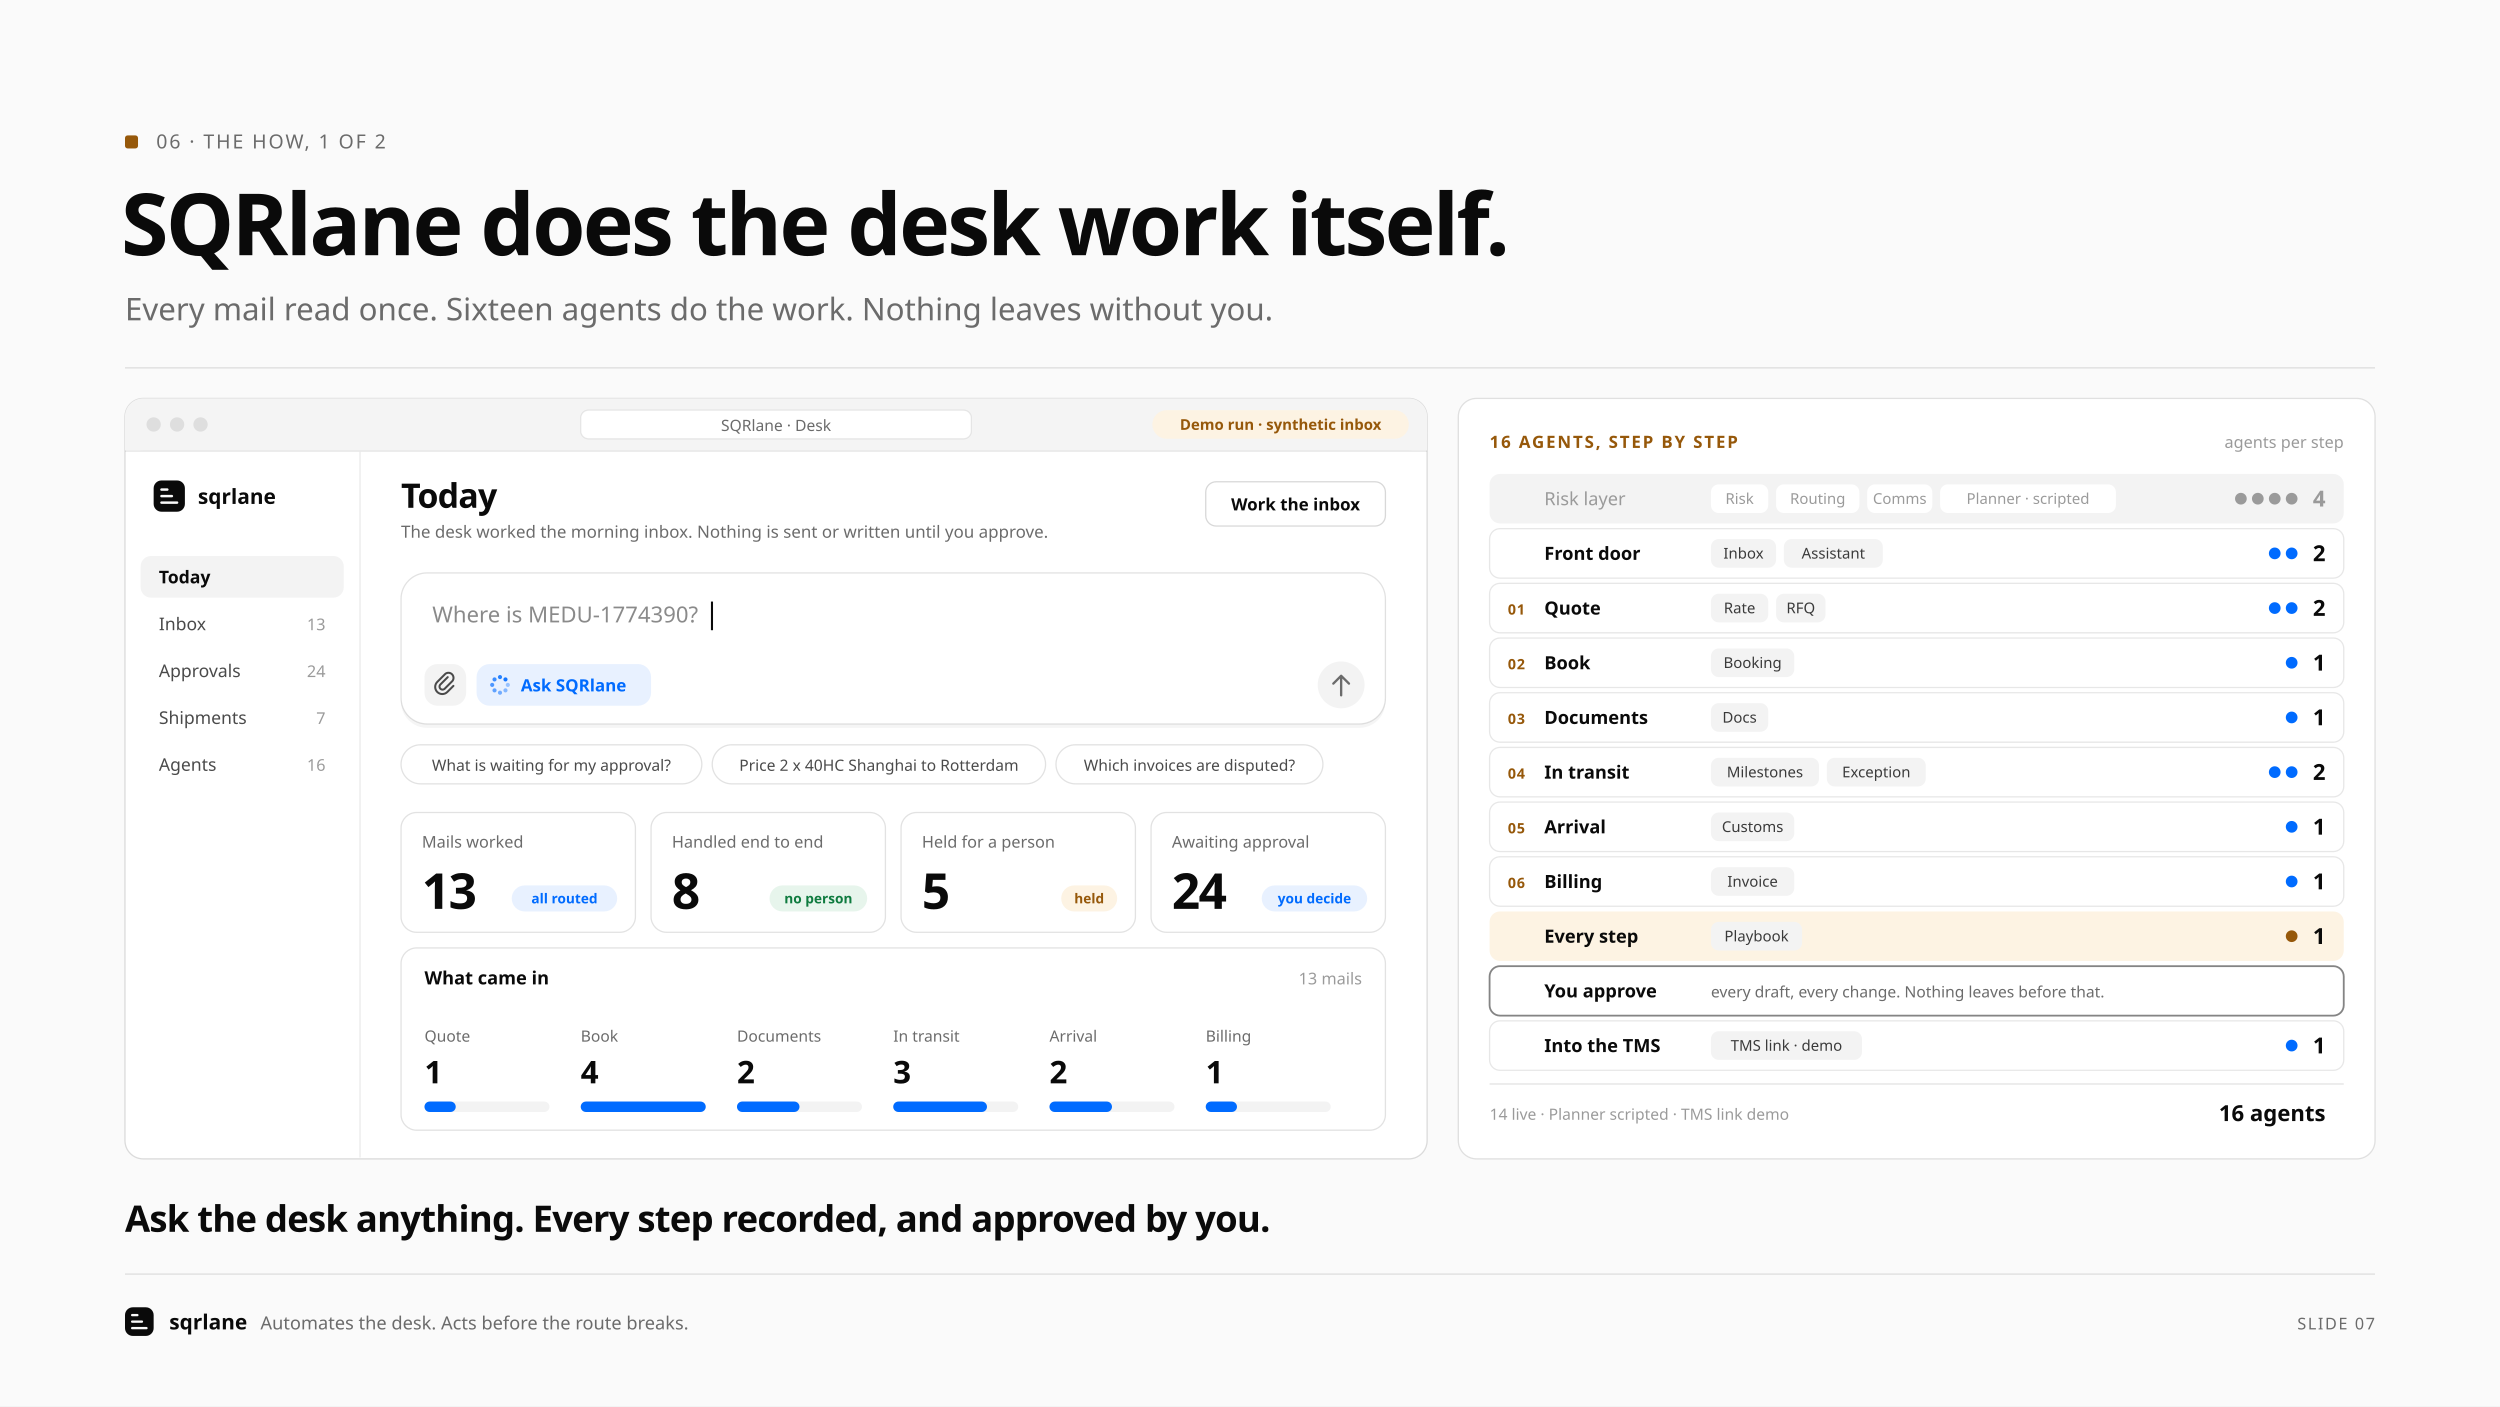
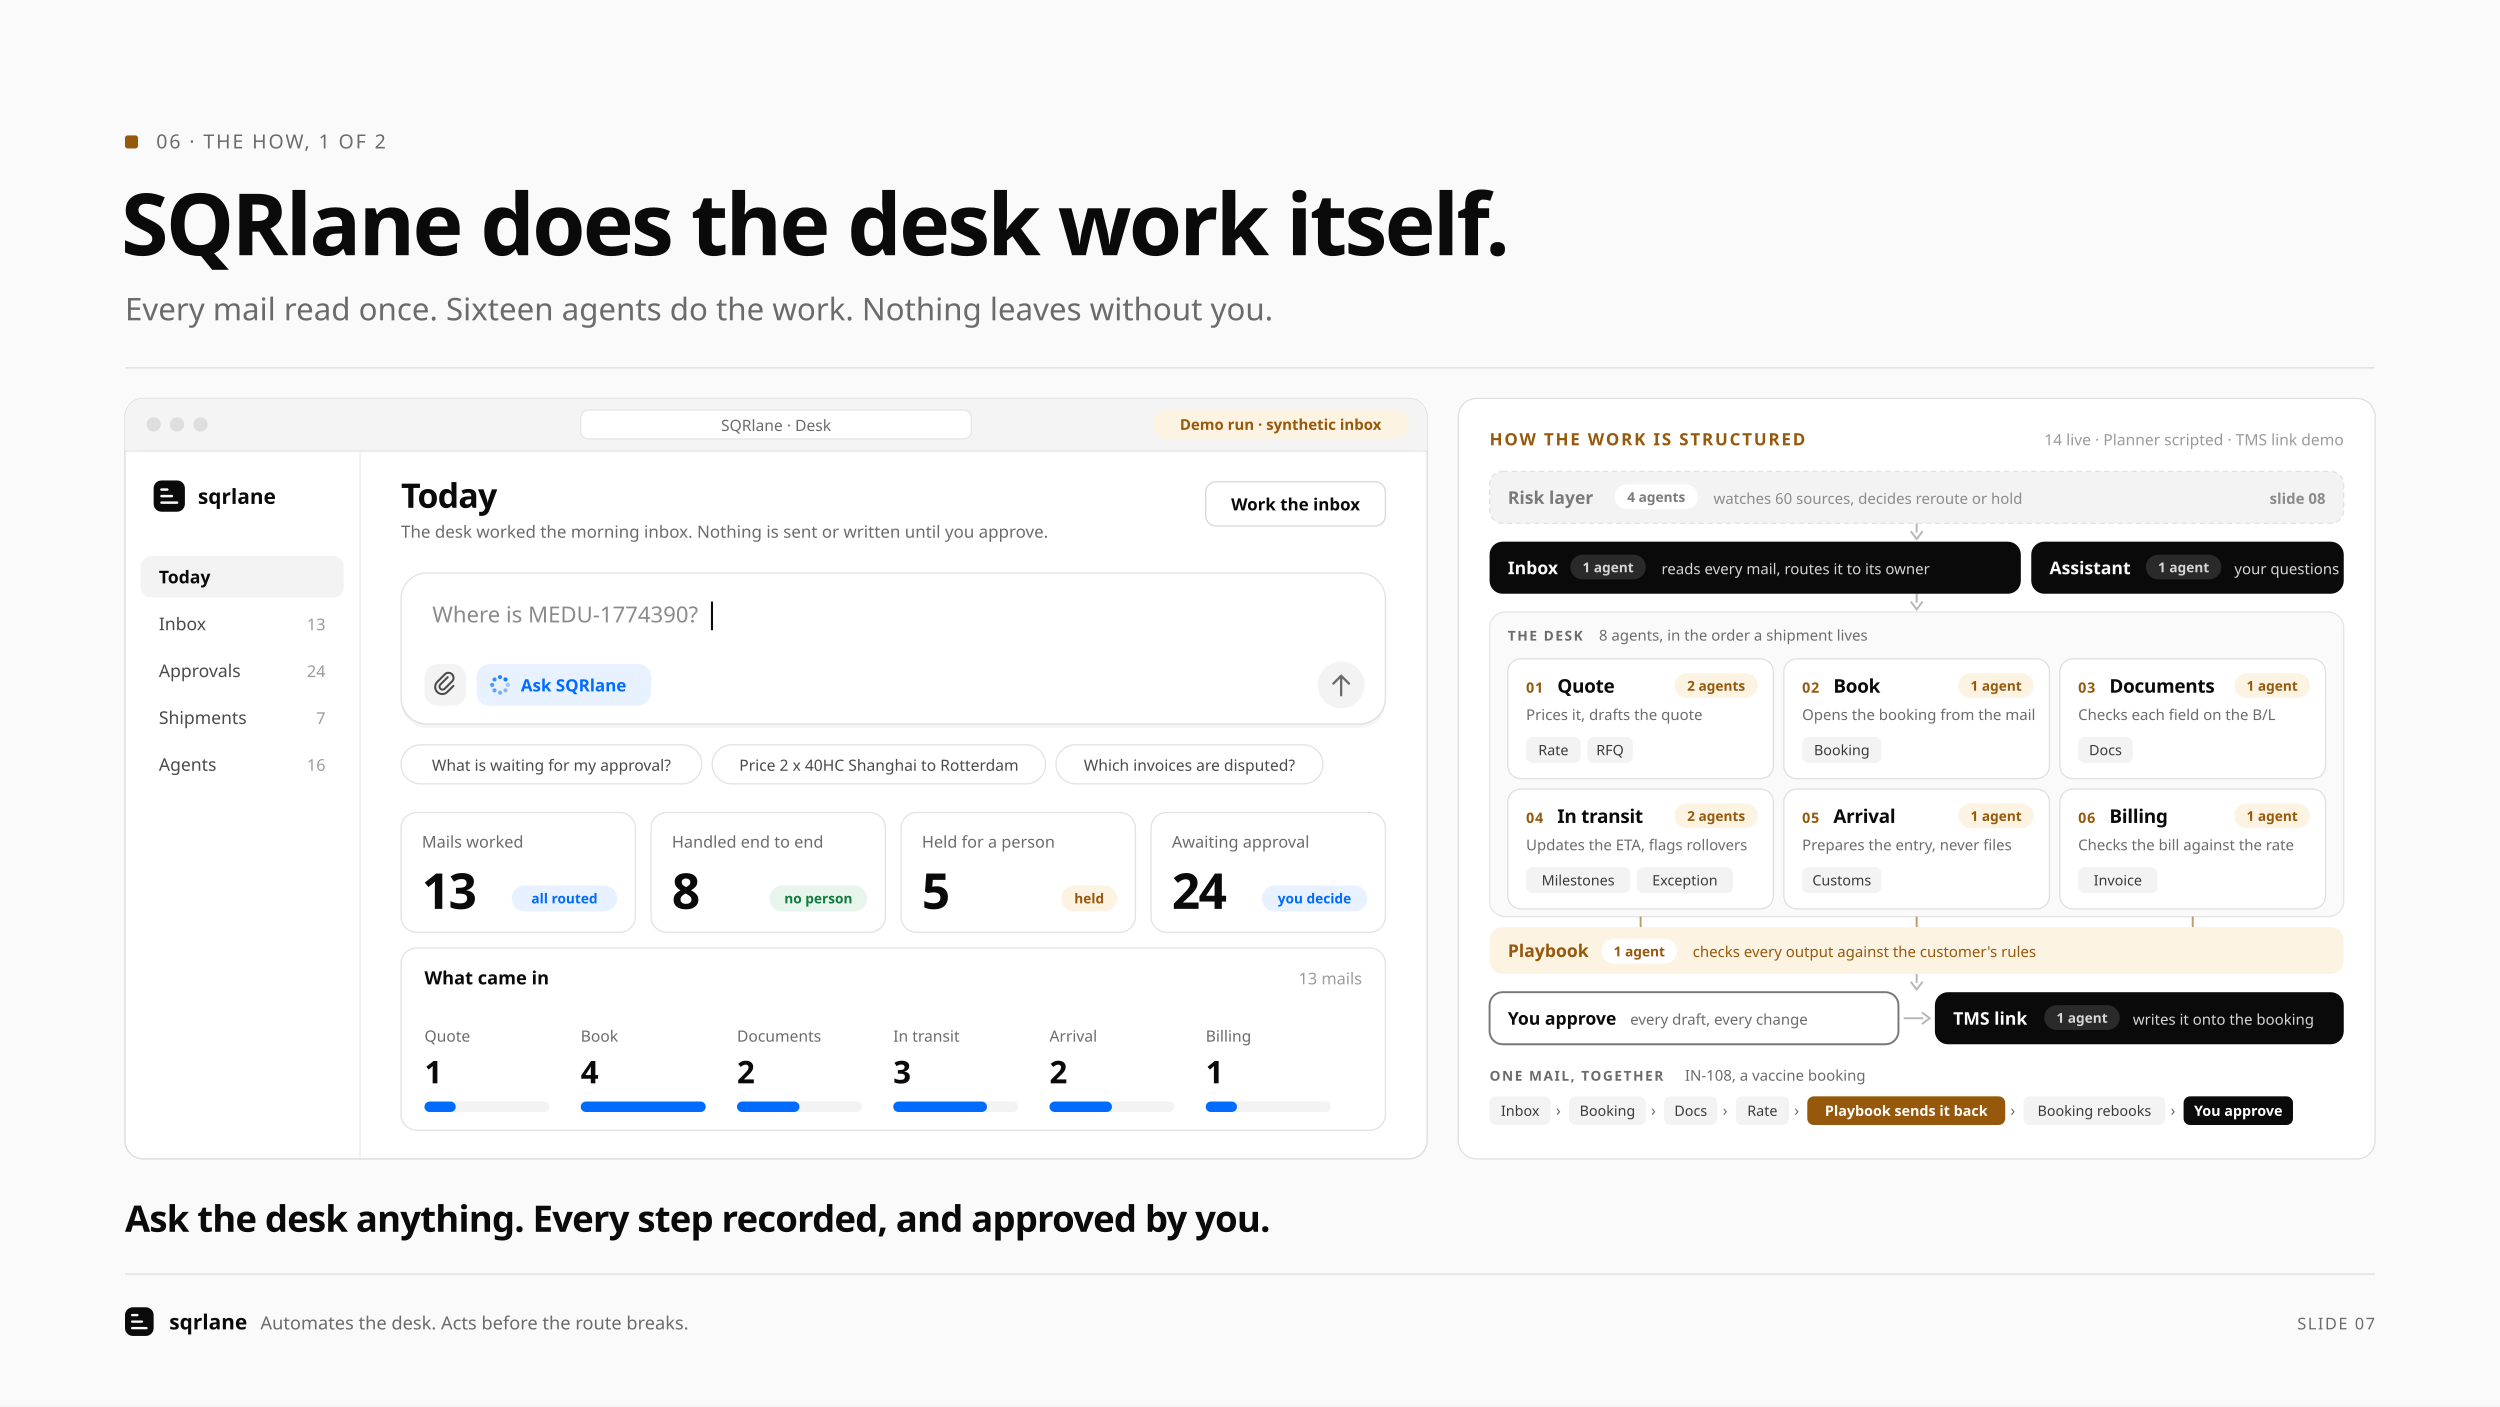
<svg xmlns="http://www.w3.org/2000/svg" width="1920" height="1080" viewBox="0 0 1920 1080">
  <rect id="background" x="0" y="0" width="1920" height="1080" fill="#FAFAFA" />
  <g id="header">
    <rect x="96" y="104" width="10" height="10" rx="2" fill="#96580A" />
    <text x="120" y="114" font-family="Geist" font-size="15" font-weight="500" fill="#6B6B6B" letter-spacing="1.44">06 · THE HOW, 1 OF 2</text>
    <text x="93" y="196" font-family="Geist" font-size="66" font-weight="600" fill="#0A0A0A" letter-spacing="-2">SQRlane does the desk work itself.</text>
    <text x="96" y="246" font-family="Geist" font-size="24" font-weight="400" fill="#6B6B6B">Every mail read once. Sixteen agents do the work. Nothing leaves without you.</text>
    <rect x="96" y="282" width="1728" height="1" fill="#0A0A0A" fill-opacity="0.12" />
  </g>
  <g id="dashboard">
    <rect x="96" y="306" width="1000" height="584" rx="14" fill="#FFFFFF" stroke="#0A0A0A" stroke-opacity="0.14" />
    <g id="window-bar">
      <rect x="96" y="306" width="1000" height="40" rx="14" fill="#F4F4F4" />
      <rect x="96" y="332" width="1000" height="14" fill="#F4F4F4" />
      <rect x="96" y="346" width="1000" height="1" fill="#0A0A0A" fill-opacity="0.09" />
      <circle cx="118" cy="326" r="5.5" fill="#DEDEDE" />
      <circle cx="136" cy="326" r="5.5" fill="#DEDEDE" />
      <circle cx="154" cy="326" r="5.5" fill="#DEDEDE" />
      <rect x="446.0" y="315" width="300" height="22" rx="6" fill="#FFFFFF" stroke="#0A0A0A" stroke-opacity="0.08" />
      <text x="596.0" y="331" font-family="Geist" font-size="12" font-weight="500" fill="#6B6B6B" text-anchor="middle">SQRlane · Desk</text>
      <rect x="885" y="315" width="197" height="22" rx="11.0" fill="#FDF3E3" />
      <text x="983.5" y="330.14" font-family="Geist" font-size="11.5" font-weight="600" fill="#96580A" text-anchor="middle">Demo run · synthetic inbox</text>
    </g>
    <g id="sidebar">
      <rect x="276" y="347" width="1" height="542" fill="#0A0A0A" fill-opacity="0.08" />
      <rect x="118" y="369" width="24" height="24" rx="6" fill="#0A0A0A" />
      <path d="M124 386h12 M124 381h8 M124 376h4.5" stroke="#FAFAFA" stroke-width="1.9" stroke-linecap="round" fill="none" />
      <text x="152" y="387" font-family="Geist" font-size="16" font-weight="600" fill="#0A0A0A">sqrlane</text>
      <rect x="108" y="427" width="156" height="32" rx="8" fill="#F3F3F3" />
      <text x="122" y="448" font-family="Geist" font-size="13.5" font-weight="600" fill="#0A0A0A">Today</text>
      <text x="122" y="484" font-family="Geist" font-size="13.5" font-weight="500" fill="#4A4A4A">Inbox</text>
      <text x="250" y="484" font-family="Geist" font-size="12.5" font-weight="500" fill="#9A9A9A" text-anchor="end">13</text>
      <text x="122" y="520" font-family="Geist" font-size="13.5" font-weight="500" fill="#4A4A4A">Approvals</text>
      <text x="250" y="520" font-family="Geist" font-size="12.5" font-weight="500" fill="#9A9A9A" text-anchor="end">24</text>
      <text x="122" y="556" font-family="Geist" font-size="13.5" font-weight="500" fill="#4A4A4A">Shipments</text>
      <text x="250" y="556" font-family="Geist" font-size="12.5" font-weight="500" fill="#9A9A9A" text-anchor="end">7</text>
      <text x="122" y="592" font-family="Geist" font-size="13.5" font-weight="500" fill="#4A4A4A">Agents</text>
      <text x="250" y="592" font-family="Geist" font-size="12.5" font-weight="500" fill="#9A9A9A" text-anchor="end">16</text>
    </g>
    <g id="page-header">
      <text x="308" y="390" font-family="Geist" font-size="26" font-weight="600" fill="#0A0A0A" letter-spacing="-0.6">Today</text>
      <text x="308" y="413" font-family="Geist" font-size="13" font-weight="400" fill="#6B6B6B">The desk worked the morning inbox. Nothing is sent or written until you approve.</text>
      <rect x="926" y="370" width="138" height="34" rx="8" fill="#FFFFFF" stroke="#0A0A0A" stroke-opacity="0.16" />
      <text x="995" y="392" font-family="Geist" font-size="13" font-weight="600" fill="#0A0A0A" text-anchor="middle">Work the inbox</text>
    </g>
    <g id="ask-box">
      <rect x="308" y="443" width="756" height="116" rx="20" fill="#0A0A0A" fill-opacity="0.04" />
      <rect x="308" y="440" width="756" height="116" rx="20" fill="#FFFFFF" stroke="#0A0A0A" stroke-opacity="0.12" />
      <text x="332" y="478" font-family="Geist" font-size="17" font-weight="400" fill="#8A8A8A">Where is MEDU-1774390?</text>
      <rect x="546" y="462" width="1.6" height="22" fill="#0A0A0A" />
      <rect x="326" y="510" width="32" height="32" rx="10" fill="#F3F3F3" />
      <path d="M347 521 l-7.5 7.5 a3 3 0 0 0 4.2 4.2 l8 -8 a5 5 0 0 0 -7 -7 l-8 8 a7 7 0 0 0 9.9 9.9 l6 -6" transform="translate(-2 -2) scale(0.78) translate(96.4 148.3)" stroke="#4A4A4A" stroke-width="2" fill="none" stroke-linecap="round" />
      <rect x="366" y="510" width="134" height="32" rx="10" fill="#E8F1FF" />
      <circle cx="390.0" cy="526.0" r="1.6" fill="#006BFF" fill-opacity="0.35" />
      <circle cx="388.2" cy="530.2" r="1.6" fill="#006BFF" fill-opacity="0.43" />
      <circle cx="384.0" cy="532.0" r="1.6" fill="#006BFF" fill-opacity="0.51" />
      <circle cx="379.8" cy="530.2" r="1.6" fill="#006BFF" fill-opacity="0.59" />
      <circle cx="378.0" cy="526.0" r="1.6" fill="#006BFF" fill-opacity="0.67" />
      <circle cx="379.8" cy="521.8" r="1.6" fill="#006BFF" fill-opacity="0.75" />
      <circle cx="384.0" cy="520.0" r="1.6" fill="#006BFF" fill-opacity="0.83" />
      <circle cx="388.2" cy="521.8" r="1.6" fill="#006BFF" fill-opacity="0.91" />
      <text x="400" y="531" font-family="Geist" font-size="13" font-weight="600" fill="#006BFF">Ask SQRlane</text>
      <circle cx="1030" cy="526" r="18" fill="#F3F3F3" />
      <path d="M1030 534 v-15 M1024 525 l6 -6 l6 6" stroke="#6B6B6B" stroke-width="1.8" fill="none" stroke-linecap="round" stroke-linejoin="round" />
    </g>
    <g id="suggestions">
      <rect x="308" y="572" width="231" height="30" rx="15" fill="#FFFFFF" stroke="#0A0A0A" stroke-opacity="0.12" />
      <text x="423.5" y="592" font-family="Geist" font-size="12" font-weight="500" fill="#4A4A4A" text-anchor="middle">What is waiting for my approval?</text>
      <rect x="547" y="572" width="256" height="30" rx="15" fill="#FFFFFF" stroke="#0A0A0A" stroke-opacity="0.12" />
      <text x="675.0" y="592" font-family="Geist" font-size="12" font-weight="500" fill="#4A4A4A" text-anchor="middle">Price 2 x 40HC Shanghai to Rotterdam</text>
      <rect x="811" y="572" width="205" height="30" rx="15" fill="#FFFFFF" stroke="#0A0A0A" stroke-opacity="0.12" />
      <text x="913.5" y="592" font-family="Geist" font-size="12" font-weight="500" fill="#4A4A4A" text-anchor="middle">Which invoices are disputed?</text>
    </g>
    <g id="stat-cards">
      <rect x="308.0" y="624" width="180.0" height="92" rx="12" fill="#FFFFFF" stroke="#0A0A0A" stroke-opacity="0.12" />
      <text x="324.0" y="651" font-family="Geist" font-size="12.5" font-weight="500" fill="#6B6B6B">Mails worked</text>
      <text x="324.0" y="698" font-family="Geist" font-size="38" font-weight="600" fill="#0A0A0A" letter-spacing="-1.2">13</text>
      <rect x="393.0" y="680" width="81" height="20" rx="10.0" fill="#E8F1FF" />
      <text x="433.5" y="693.78" font-family="Geist" font-size="10.5" font-weight="600" fill="#006BFF" text-anchor="middle">all routed</text>
      <rect x="500.0" y="624" width="180.0" height="92" rx="12" fill="#FFFFFF" stroke="#0A0A0A" stroke-opacity="0.12" />
      <text x="516.0" y="651" font-family="Geist" font-size="12.5" font-weight="500" fill="#6B6B6B">Handled end to end</text>
      <text x="516.0" y="698" font-family="Geist" font-size="38" font-weight="600" fill="#0A0A0A" letter-spacing="-1.2">8</text>
      <rect x="591.0" y="680" width="75" height="20" rx="10.0" fill="#E7F5EC" />
      <text x="628.5" y="693.78" font-family="Geist" font-size="10.5" font-weight="600" fill="#0F7B3F" text-anchor="middle">no person</text>
      <rect x="692.0" y="624" width="180.0" height="92" rx="12" fill="#FFFFFF" stroke="#0A0A0A" stroke-opacity="0.12" />
      <text x="708.0" y="651" font-family="Geist" font-size="12.5" font-weight="500" fill="#6B6B6B">Held for a person</text>
      <text x="708.0" y="698" font-family="Geist" font-size="38" font-weight="600" fill="#0A0A0A" letter-spacing="-1.2">5</text>
      <rect x="815.0" y="680" width="43" height="20" rx="10.0" fill="#FDF3E3" />
      <text x="836.5" y="693.78" font-family="Geist" font-size="10.5" font-weight="600" fill="#96580A" text-anchor="middle">held</text>
      <rect x="884.0" y="624" width="180.0" height="92" rx="12" fill="#FFFFFF" stroke="#0A0A0A" stroke-opacity="0.12" />
      <text x="900.0" y="651" font-family="Geist" font-size="12.5" font-weight="500" fill="#6B6B6B">Awaiting approval</text>
      <text x="900.0" y="698" font-family="Geist" font-size="38" font-weight="600" fill="#0A0A0A" letter-spacing="-1.2">24</text>
      <rect x="969.0" y="680" width="81" height="20" rx="10.0" fill="#E8F1FF" />
      <text x="1009.5" y="693.78" font-family="Geist" font-size="10.5" font-weight="600" fill="#006BFF" text-anchor="middle">you decide</text>
    </g>
    <g id="what-came-in">
      <rect x="308" y="728" width="756" height="140" rx="12" fill="#FFFFFF" stroke="#0A0A0A" stroke-opacity="0.12" />
      <text x="326" y="756" font-family="Geist" font-size="14" font-weight="600" fill="#0A0A0A">What came in</text>
      <text x="1046" y="756" font-family="Geist" font-size="12.5" font-weight="500" fill="#9A9A9A" text-anchor="end">13 mails</text>
      <text x="326.0" y="800.0" font-family="Geist" font-size="12" font-weight="500" fill="#6B6B6B">Quote</text>
      <text x="326.0" y="832.0" font-family="Geist" font-size="24" font-weight="600" fill="#0A0A0A">1</text>
      <rect x="326.0" y="846.0" width="96.0" height="8" rx="4" fill="#F3F3F3" />
      <rect x="326.0" y="846.0" width="24.0" height="8" rx="4" fill="#006BFF" />
      <text x="446.0" y="800.0" font-family="Geist" font-size="12" font-weight="500" fill="#6B6B6B">Book</text>
      <text x="446.0" y="832.0" font-family="Geist" font-size="24" font-weight="600" fill="#0A0A0A">4</text>
      <rect x="446.0" y="846.0" width="96.0" height="8" rx="4" fill="#F3F3F3" />
      <rect x="446.0" y="846.0" width="96.0" height="8" rx="4" fill="#006BFF" />
      <text x="566.0" y="800.0" font-family="Geist" font-size="12" font-weight="500" fill="#6B6B6B">Documents</text>
      <text x="566.0" y="832.0" font-family="Geist" font-size="24" font-weight="600" fill="#0A0A0A">2</text>
      <rect x="566.0" y="846.0" width="96.0" height="8" rx="4" fill="#F3F3F3" />
      <rect x="566.0" y="846.0" width="48.0" height="8" rx="4" fill="#006BFF" />
      <text x="686.0" y="800.0" font-family="Geist" font-size="12" font-weight="500" fill="#6B6B6B">In transit</text>
      <text x="686.0" y="832.0" font-family="Geist" font-size="24" font-weight="600" fill="#0A0A0A">3</text>
      <rect x="686.0" y="846.0" width="96.0" height="8" rx="4" fill="#F3F3F3" />
      <rect x="686.0" y="846.0" width="72.0" height="8" rx="4" fill="#006BFF" />
      <text x="806.0" y="800.0" font-family="Geist" font-size="12" font-weight="500" fill="#6B6B6B">Arrival</text>
      <text x="806.0" y="832.0" font-family="Geist" font-size="24" font-weight="600" fill="#0A0A0A">2</text>
      <rect x="806.0" y="846.0" width="96.0" height="8" rx="4" fill="#F3F3F3" />
      <rect x="806.0" y="846.0" width="48.0" height="8" rx="4" fill="#006BFF" />
      <text x="926.0" y="800.0" font-family="Geist" font-size="12" font-weight="500" fill="#6B6B6B">Billing</text>
      <text x="926.0" y="832.0" font-family="Geist" font-size="24" font-weight="600" fill="#0A0A0A">1</text>
      <rect x="926.0" y="846.0" width="96.0" height="8" rx="4" fill="#F3F3F3" />
      <rect x="926.0" y="846.0" width="24.0" height="8" rx="4" fill="#006BFF" />
    </g>
  </g>
-   <g id="agents-step-by-step">
+   <g id="how-the-work-is-structured">
    <rect x="1120" y="306" width="704" height="584" rx="14" fill="#FFFFFF" stroke="#0A0A0A" stroke-opacity="0.12" />
-     <text x="1144" y="344" font-family="Geist" font-size="13" font-weight="600" fill="#96580A" letter-spacing="1.4">16 AGENTS, STEP BY STEP</text>
-     <text x="1800" y="344" font-family="Geist" font-size="12.5" font-weight="500" fill="#9A9A9A" text-anchor="end">agents per step</text>
-     <g id="step-risk-layer">
-       <rect x="1144" y="364" width="656" height="38" rx="8" fill="#F3F3F3" />
-       <text x="1186" y="388" font-family="Geist" font-size="14" font-weight="500" fill="#9A9A9A">Risk layer</text>
-       <rect x="1314" y="372" width="44" height="22" rx="6" fill="#FFFFFF" />
-       <text x="1336.0" y="387" font-family="Geist" font-size="11.5" font-weight="500" fill="#9A9A9A" text-anchor="middle">Risk</text>
-       <rect x="1364" y="372" width="64" height="22" rx="6" fill="#FFFFFF" />
-       <text x="1396.0" y="387" font-family="Geist" font-size="11.5" font-weight="500" fill="#9A9A9A" text-anchor="middle">Routing</text>
-       <rect x="1434" y="372" width="50" height="22" rx="6" fill="#FFFFFF" />
-       <text x="1459.0" y="387" font-family="Geist" font-size="11.5" font-weight="500" fill="#9A9A9A" text-anchor="middle">Comms</text>
-       <rect x="1490" y="372" width="135" height="22" rx="6" fill="#FFFFFF" />
-       <text x="1557.5" y="387" font-family="Geist" font-size="11.5" font-weight="500" fill="#9A9A9A" text-anchor="middle">Planner · scripted</text>
-       <text x="1786" y="389" font-family="Geist" font-size="17" font-weight="600" fill="#9A9A9A" text-anchor="end">4</text>
-       <circle cx="1760" cy="383.0" r="4.5" fill="#9A9A9A" />
-       <circle cx="1747" cy="383.0" r="4.5" fill="#9A9A9A" />
-       <circle cx="1734" cy="383.0" r="4.5" fill="#9A9A9A" />
-       <circle cx="1721" cy="383.0" r="4.5" fill="#9A9A9A" />
-     </g>
-     <g id="step-front-door">
-       <rect x="1144" y="406" width="656" height="38" rx="8" fill="#FFFFFF" stroke="#0A0A0A" stroke-opacity="0.10" />
-       <text x="1186" y="430" font-family="Geist" font-size="14" font-weight="600" fill="#0A0A0A">Front door</text>
-       <rect x="1314" y="414" width="50" height="22" rx="6" fill="#F3F3F3" />
-       <text x="1339.0" y="429" font-family="Geist" font-size="11.5" font-weight="500" fill="#3A3A3A" text-anchor="middle">Inbox</text>
-       <rect x="1370" y="414" width="76" height="22" rx="6" fill="#F3F3F3" />
-       <text x="1408.0" y="429" font-family="Geist" font-size="11.5" font-weight="500" fill="#3A3A3A" text-anchor="middle">Assistant</text>
-       <text x="1786" y="431" font-family="Geist" font-size="17" font-weight="600" fill="#0A0A0A" text-anchor="end">2</text>
-       <circle cx="1760" cy="425.0" r="4.5" fill="#006BFF" />
-       <circle cx="1747" cy="425.0" r="4.5" fill="#006BFF" />
-     </g>
-     <g id="step-quote">
-       <rect x="1144" y="448" width="656" height="38" rx="8" fill="#FFFFFF" stroke="#0A0A0A" stroke-opacity="0.10" />
-       <text x="1158" y="472" font-family="Geist" font-size="11" font-weight="700" fill="#96580A" letter-spacing="0.6">01</text>
-       <text x="1186" y="472" font-family="Geist" font-size="14" font-weight="600" fill="#0A0A0A">Quote</text>
-       <rect x="1314" y="456" width="44" height="22" rx="6" fill="#F3F3F3" />
-       <text x="1336.0" y="471" font-family="Geist" font-size="11.5" font-weight="500" fill="#3A3A3A" text-anchor="middle">Rate</text>
-       <rect x="1364" y="456" width="38" height="22" rx="6" fill="#F3F3F3" />
-       <text x="1383.0" y="471" font-family="Geist" font-size="11.5" font-weight="500" fill="#3A3A3A" text-anchor="middle">RFQ</text>
-       <text x="1786" y="473" font-family="Geist" font-size="17" font-weight="600" fill="#0A0A0A" text-anchor="end">2</text>
-       <circle cx="1760" cy="467.0" r="4.5" fill="#006BFF" />
-       <circle cx="1747" cy="467.0" r="4.5" fill="#006BFF" />
-     </g>
-     <g id="step-book">
-       <rect x="1144" y="490" width="656" height="38" rx="8" fill="#FFFFFF" stroke="#0A0A0A" stroke-opacity="0.10" />
-       <text x="1158" y="514" font-family="Geist" font-size="11" font-weight="700" fill="#96580A" letter-spacing="0.6">02</text>
-       <text x="1186" y="514" font-family="Geist" font-size="14" font-weight="600" fill="#0A0A0A">Book</text>
-       <rect x="1314" y="498" width="64" height="22" rx="6" fill="#F3F3F3" />
-       <text x="1346.0" y="513" font-family="Geist" font-size="11.5" font-weight="500" fill="#3A3A3A" text-anchor="middle">Booking</text>
-       <text x="1786" y="515" font-family="Geist" font-size="17" font-weight="600" fill="#0A0A0A" text-anchor="end">1</text>
-       <circle cx="1760" cy="509.0" r="4.5" fill="#006BFF" />
-     </g>
-     <g id="step-documents">
-       <rect x="1144" y="532" width="656" height="38" rx="8" fill="#FFFFFF" stroke="#0A0A0A" stroke-opacity="0.10" />
-       <text x="1158" y="556" font-family="Geist" font-size="11" font-weight="700" fill="#96580A" letter-spacing="0.6">03</text>
-       <text x="1186" y="556" font-family="Geist" font-size="14" font-weight="600" fill="#0A0A0A">Documents</text>
-       <rect x="1314" y="540" width="44" height="22" rx="6" fill="#F3F3F3" />
-       <text x="1336.0" y="555" font-family="Geist" font-size="11.5" font-weight="500" fill="#3A3A3A" text-anchor="middle">Docs</text>
-       <text x="1786" y="557" font-family="Geist" font-size="17" font-weight="600" fill="#0A0A0A" text-anchor="end">1</text>
-       <circle cx="1760" cy="551.0" r="4.5" fill="#006BFF" />
-     </g>
-     <g id="step-in-transit">
-       <rect x="1144" y="574" width="656" height="38" rx="8" fill="#FFFFFF" stroke="#0A0A0A" stroke-opacity="0.10" />
-       <text x="1158" y="598" font-family="Geist" font-size="11" font-weight="700" fill="#96580A" letter-spacing="0.6">04</text>
-       <text x="1186" y="598" font-family="Geist" font-size="14" font-weight="600" fill="#0A0A0A">In transit</text>
-       <rect x="1314" y="582" width="83" height="22" rx="6" fill="#F3F3F3" />
-       <text x="1355.5" y="597" font-family="Geist" font-size="11.5" font-weight="500" fill="#3A3A3A" text-anchor="middle">Milestones</text>
-       <rect x="1403" y="582" width="76" height="22" rx="6" fill="#F3F3F3" />
-       <text x="1441.0" y="597" font-family="Geist" font-size="11.5" font-weight="500" fill="#3A3A3A" text-anchor="middle">Exception</text>
-       <text x="1786" y="599" font-family="Geist" font-size="17" font-weight="600" fill="#0A0A0A" text-anchor="end">2</text>
-       <circle cx="1760" cy="593.0" r="4.5" fill="#006BFF" />
-       <circle cx="1747" cy="593.0" r="4.5" fill="#006BFF" />
-     </g>
-     <g id="step-arrival">
-       <rect x="1144" y="616" width="656" height="38" rx="8" fill="#FFFFFF" stroke="#0A0A0A" stroke-opacity="0.10" />
-       <text x="1158" y="640" font-family="Geist" font-size="11" font-weight="700" fill="#96580A" letter-spacing="0.6">05</text>
-       <text x="1186" y="640" font-family="Geist" font-size="14" font-weight="600" fill="#0A0A0A">Arrival</text>
-       <rect x="1314" y="624" width="64" height="22" rx="6" fill="#F3F3F3" />
-       <text x="1346.0" y="639" font-family="Geist" font-size="11.5" font-weight="500" fill="#3A3A3A" text-anchor="middle">Customs</text>
-       <text x="1786" y="641" font-family="Geist" font-size="17" font-weight="600" fill="#0A0A0A" text-anchor="end">1</text>
-       <circle cx="1760" cy="635.0" r="4.5" fill="#006BFF" />
-     </g>
-     <g id="step-billing">
-       <rect x="1144" y="658" width="656" height="38" rx="8" fill="#FFFFFF" stroke="#0A0A0A" stroke-opacity="0.10" />
-       <text x="1158" y="682" font-family="Geist" font-size="11" font-weight="700" fill="#96580A" letter-spacing="0.6">06</text>
-       <text x="1186" y="682" font-family="Geist" font-size="14" font-weight="600" fill="#0A0A0A">Billing</text>
-       <rect x="1314" y="666" width="64" height="22" rx="6" fill="#F3F3F3" />
-       <text x="1346.0" y="681" font-family="Geist" font-size="11.5" font-weight="500" fill="#3A3A3A" text-anchor="middle">Invoice</text>
-       <text x="1786" y="683" font-family="Geist" font-size="17" font-weight="600" fill="#0A0A0A" text-anchor="end">1</text>
-       <circle cx="1760" cy="677.0" r="4.5" fill="#006BFF" />
-     </g>
-     <g id="step-every-step">
-       <rect x="1144" y="700" width="656" height="38" rx="8" fill="#FDF3E3" />
-       <text x="1186" y="724" font-family="Geist" font-size="14" font-weight="600" fill="#0A0A0A">Every step</text>
-       <rect x="1314" y="708" width="70" height="22" rx="6" fill="#F3F3F3" />
-       <text x="1349.0" y="723" font-family="Geist" font-size="11.5" font-weight="500" fill="#3A3A3A" text-anchor="middle">Playbook</text>
-       <text x="1786" y="725" font-family="Geist" font-size="17" font-weight="600" fill="#0A0A0A" text-anchor="end">1</text>
-       <circle cx="1760" cy="719.0" r="4.5" fill="#96580A" />
-     </g>
-     <g id="step-you-approve">
-       <rect x="1144" y="742" width="656" height="38" rx="8" fill="#FFFFFF" stroke="#0A0A0A" stroke-opacity="0.5" stroke-width="1.4" />
-       <text x="1186" y="766" font-family="Geist" font-size="14" font-weight="600" fill="#0A0A0A">You approve</text>
-       <text x="1314" y="766" font-family="Geist" font-size="12" font-weight="400" fill="#6B6B6B">every draft, every change. Nothing leaves before that.</text>
-     </g>
-     <g id="step-into-the-tms">
-       <rect x="1144" y="784" width="656" height="38" rx="8" fill="#FFFFFF" stroke="#0A0A0A" stroke-opacity="0.10" />
-       <text x="1186" y="808" font-family="Geist" font-size="14" font-weight="600" fill="#0A0A0A">Into the TMS</text>
-       <rect x="1314" y="792" width="116" height="22" rx="6" fill="#F3F3F3" />
-       <text x="1372.0" y="807" font-family="Geist" font-size="11.5" font-weight="500" fill="#3A3A3A" text-anchor="middle">TMS link · demo</text>
-       <text x="1786" y="809" font-family="Geist" font-size="17" font-weight="600" fill="#0A0A0A" text-anchor="end">1</text>
-       <circle cx="1760" cy="803.0" r="4.5" fill="#006BFF" />
-     </g>
-     <rect x="1144" y="832" width="656" height="1" fill="#0A0A0A" fill-opacity="0.12" />
-     <text x="1144" y="860" font-family="Geist" font-size="12" font-weight="400" fill="#9A9A9A">14 live · Planner scripted · TMS link demo</text>
-     <text x="1786" y="861" font-family="Geist" font-size="17" font-weight="600" fill="#0A0A0A" text-anchor="end">16 agents</text>
+     <text x="1144" y="342" font-family="Geist" font-size="13" font-weight="600" fill="#96580A" letter-spacing="1.4">HOW THE WORK IS STRUCTURED</text>
+     <text x="1800" y="342" font-family="Geist" font-size="12" font-weight="500" fill="#9A9A9A" text-anchor="end">14 live · Planner scripted · TMS link demo</text>
+     <g id="risk-layer">
+       <rect x="1144" y="362" width="656" height="40" rx="10" fill="#F3F3F3" stroke="#0A0A0A" stroke-opacity="0.10" stroke-dasharray="4 3" />
+       <text x="1158" y="387" font-family="Geist" font-size="13.5" font-weight="600" fill="#7A7A7A">Risk layer</text>
+       <rect x="1240" y="372" width="64" height="19" rx="9.5" fill="#FFFFFF" />
+       <text x="1272.0" y="385.5" font-family="Geist" font-size="10.5" font-weight="600" fill="#7A7A7A" text-anchor="middle">4 agents</text>
+       <text x="1316" y="387" font-family="Geist" font-size="11.5" font-weight="400" fill="#8A8A8A">watches 60 sources, decides reroute or hold</text>
+       <text x="1786" y="387" font-family="Geist" font-size="11.5" font-weight="600" fill="#8A8A8A" text-anchor="end">slide 08</text>
+     </g>
+     <path d="M1472.0 402 L1472.0 409" stroke="#0A0A0A" stroke-opacity="0.3" stroke-width="1.5" fill="none" />
+     <path d="M1467.5 408 L1472.0 414 L1476.5 408" stroke="#0A0A0A" stroke-opacity="0.3" stroke-width="1.5" fill="none" />
+     <g id="front-doors">
+       <rect x="1144" y="416" width="408" height="40" rx="10" fill="#0A0A0A" />
+       <text x="1158" y="441" font-family="Geist" font-size="13.5" font-weight="600" fill="#FAFAFA">Inbox</text>
+       <rect x="1206" y="426" width="58" height="19" rx="9.5" fill="#2A2A2A" />
+       <text x="1235.0" y="439.5" font-family="Geist" font-size="10.5" font-weight="600" fill="#D6D6D6" text-anchor="middle">1 agent</text>
+       <text x="1276" y="441" font-family="Geist" font-size="11.5" font-weight="400" fill="#D6D6D6">reads every mail, routes it to its owner</text>
+       <rect x="1560" y="416" width="240" height="40" rx="10" fill="#0A0A0A" />
+       <text x="1574" y="441" font-family="Geist" font-size="13.5" font-weight="600" fill="#FAFAFA">Assistant</text>
+       <rect x="1648" y="426" width="58" height="19" rx="9.5" fill="#2A2A2A" />
+       <text x="1677.0" y="439.5" font-family="Geist" font-size="10.5" font-weight="600" fill="#D6D6D6" text-anchor="middle">1 agent</text>
+       <text x="1716" y="441" font-family="Geist" font-size="11.5" font-weight="400" fill="#D6D6D6">your questions</text>
+     </g>
+     <path d="M1472.0 456 L1472.0 463" stroke="#0A0A0A" stroke-opacity="0.3" stroke-width="1.5" fill="none" />
+     <path d="M1467.5 462 L1472.0 468 L1476.5 462" stroke="#0A0A0A" stroke-opacity="0.3" stroke-width="1.5" fill="none" />
+     <g id="the-desk">
+       <rect x="1144" y="470" width="656" height="234" rx="12" fill="#FAFAFA" stroke="#0A0A0A" stroke-opacity="0.10" />
+       <text x="1158" y="492" font-family="Geist" font-size="10.5" font-weight="700" fill="#6B6B6B" letter-spacing="1.2">THE DESK</text>
+       <text x="1228" y="492" font-family="Geist" font-size="11.5" font-weight="400" fill="#6B6B6B">8 agents, in the order a shipment lives</text>
+       <g id="stage-quote">
+         <rect x="1158.0" y="506" width="204.0" height="92" rx="10" fill="#FFFFFF" stroke="#0A0A0A" stroke-opacity="0.12" />
+         <text x="1172.0" y="532" font-family="Geist" font-size="11" font-weight="700" fill="#96580A" letter-spacing="0.6">01</text>
+         <text x="1196.0" y="532" font-family="Geist" font-size="14.5" font-weight="600" fill="#0A0A0A" letter-spacing="-0.2">Quote</text>
+         <rect x="1286.0" y="517" width="64" height="19" rx="9.5" fill="#FDF3E3" />
+         <text x="1318.0" y="530.5" font-family="Geist" font-size="10.5" font-weight="600" fill="#96580A" text-anchor="middle">2 agents</text>
+         <text x="1172.0" y="553" font-family="Geist" font-size="11.5" font-weight="400" fill="#6B6B6B">Prices it, drafts the quote</text>
+         <rect x="1172.0" y="566" width="42" height="20" rx="5" fill="#F3F3F3" />
+         <text x="1193.0" y="580" font-family="Geist" font-size="11" font-weight="500" fill="#3A3A3A" text-anchor="middle">Rate</text>
+         <rect x="1219.0" y="566" width="35" height="20" rx="5" fill="#F3F3F3" />
+         <text x="1236.5" y="580" font-family="Geist" font-size="11" font-weight="500" fill="#3A3A3A" text-anchor="middle">RFQ</text>
+       </g>
+       <g id="stage-book">
+         <rect x="1370.0" y="506" width="204.0" height="92" rx="10" fill="#FFFFFF" stroke="#0A0A0A" stroke-opacity="0.12" />
+         <text x="1384.0" y="532" font-family="Geist" font-size="11" font-weight="700" fill="#96580A" letter-spacing="0.6">02</text>
+         <text x="1408.0" y="532" font-family="Geist" font-size="14.5" font-weight="600" fill="#0A0A0A" letter-spacing="-0.2">Book</text>
+         <rect x="1504.0" y="517" width="58" height="19" rx="9.5" fill="#FDF3E3" />
+         <text x="1533.0" y="530.5" font-family="Geist" font-size="10.5" font-weight="600" fill="#96580A" text-anchor="middle">1 agent</text>
+         <text x="1384.0" y="553" font-family="Geist" font-size="11.5" font-weight="400" fill="#6B6B6B">Opens the booking from the mail</text>
+         <rect x="1384.0" y="566" width="61" height="20" rx="5" fill="#F3F3F3" />
+         <text x="1414.5" y="580" font-family="Geist" font-size="11" font-weight="500" fill="#3A3A3A" text-anchor="middle">Booking</text>
+       </g>
+       <g id="stage-documents">
+         <rect x="1582.0" y="506" width="204.0" height="92" rx="10" fill="#FFFFFF" stroke="#0A0A0A" stroke-opacity="0.12" />
+         <text x="1596.0" y="532" font-family="Geist" font-size="11" font-weight="700" fill="#96580A" letter-spacing="0.6">03</text>
+         <text x="1620.0" y="532" font-family="Geist" font-size="14.5" font-weight="600" fill="#0A0A0A" letter-spacing="-0.2">Documents</text>
+         <rect x="1716.0" y="517" width="58" height="19" rx="9.5" fill="#FDF3E3" />
+         <text x="1745.0" y="530.5" font-family="Geist" font-size="10.5" font-weight="600" fill="#96580A" text-anchor="middle">1 agent</text>
+         <text x="1596.0" y="553" font-family="Geist" font-size="11.5" font-weight="400" fill="#6B6B6B">Checks each field on the B/L</text>
+         <rect x="1596.0" y="566" width="42" height="20" rx="5" fill="#F3F3F3" />
+         <text x="1617.0" y="580" font-family="Geist" font-size="11" font-weight="500" fill="#3A3A3A" text-anchor="middle">Docs</text>
+       </g>
+       <g id="stage-in-transit">
+         <rect x="1158.0" y="606" width="204.0" height="92" rx="10" fill="#FFFFFF" stroke="#0A0A0A" stroke-opacity="0.12" />
+         <text x="1172.0" y="632" font-family="Geist" font-size="11" font-weight="700" fill="#96580A" letter-spacing="0.6">04</text>
+         <text x="1196.0" y="632" font-family="Geist" font-size="14.5" font-weight="600" fill="#0A0A0A" letter-spacing="-0.2">In transit</text>
+         <rect x="1286.0" y="617" width="64" height="19" rx="9.5" fill="#FDF3E3" />
+         <text x="1318.0" y="630.5" font-family="Geist" font-size="10.5" font-weight="600" fill="#96580A" text-anchor="middle">2 agents</text>
+         <text x="1172.0" y="653" font-family="Geist" font-size="11.5" font-weight="400" fill="#6B6B6B">Updates the ETA, flags rollovers</text>
+         <rect x="1172.0" y="666" width="80" height="20" rx="5" fill="#F3F3F3" />
+         <text x="1212.0" y="680" font-family="Geist" font-size="11" font-weight="500" fill="#3A3A3A" text-anchor="middle">Milestones</text>
+         <rect x="1257.0" y="666" width="74" height="20" rx="5" fill="#F3F3F3" />
+         <text x="1294.0" y="680" font-family="Geist" font-size="11" font-weight="500" fill="#3A3A3A" text-anchor="middle">Exception</text>
+       </g>
+       <g id="stage-arrival">
+         <rect x="1370.0" y="606" width="204.0" height="92" rx="10" fill="#FFFFFF" stroke="#0A0A0A" stroke-opacity="0.12" />
+         <text x="1384.0" y="632" font-family="Geist" font-size="11" font-weight="700" fill="#96580A" letter-spacing="0.6">05</text>
+         <text x="1408.0" y="632" font-family="Geist" font-size="14.5" font-weight="600" fill="#0A0A0A" letter-spacing="-0.2">Arrival</text>
+         <rect x="1504.0" y="617" width="58" height="19" rx="9.5" fill="#FDF3E3" />
+         <text x="1533.0" y="630.5" font-family="Geist" font-size="10.5" font-weight="600" fill="#96580A" text-anchor="middle">1 agent</text>
+         <text x="1384.0" y="653" font-family="Geist" font-size="11.5" font-weight="400" fill="#6B6B6B">Prepares the entry, never files</text>
+         <rect x="1384.0" y="666" width="61" height="20" rx="5" fill="#F3F3F3" />
+         <text x="1414.5" y="680" font-family="Geist" font-size="11" font-weight="500" fill="#3A3A3A" text-anchor="middle">Customs</text>
+       </g>
+       <g id="stage-billing">
+         <rect x="1582.0" y="606" width="204.0" height="92" rx="10" fill="#FFFFFF" stroke="#0A0A0A" stroke-opacity="0.12" />
+         <text x="1596.0" y="632" font-family="Geist" font-size="11" font-weight="700" fill="#96580A" letter-spacing="0.6">06</text>
+         <text x="1620.0" y="632" font-family="Geist" font-size="14.5" font-weight="600" fill="#0A0A0A" letter-spacing="-0.2">Billing</text>
+         <rect x="1716.0" y="617" width="58" height="19" rx="9.5" fill="#FDF3E3" />
+         <text x="1745.0" y="630.5" font-family="Geist" font-size="10.5" font-weight="600" fill="#96580A" text-anchor="middle">1 agent</text>
+         <text x="1596.0" y="653" font-family="Geist" font-size="11.5" font-weight="400" fill="#6B6B6B">Checks the bill against the rate</text>
+         <rect x="1596.0" y="666" width="61" height="20" rx="5" fill="#F3F3F3" />
+         <text x="1626.5" y="680" font-family="Geist" font-size="11" font-weight="500" fill="#3A3A3A" text-anchor="middle">Invoice</text>
+       </g>
+     </g>
+     <path d="M1260.0 704 L1260.0 712" stroke="#96580A" stroke-opacity="0.6" stroke-width="1.5" fill="none" />
+     <path d="M1472.0 704 L1472.0 712" stroke="#96580A" stroke-opacity="0.6" stroke-width="1.5" fill="none" />
+     <path d="M1684.0 704 L1684.0 712" stroke="#96580A" stroke-opacity="0.6" stroke-width="1.5" fill="none" />
+     <g id="playbook">
+       <rect x="1144" y="712" width="656" height="36" rx="10" fill="#FDF3E3" />
+       <text x="1158" y="735" font-family="Geist" font-size="13.5" font-weight="600" fill="#96580A">Playbook</text>
+       <rect x="1230" y="721" width="58" height="19" rx="9.5" fill="#FFFFFF" />
+       <text x="1259.0" y="734.5" font-family="Geist" font-size="10.5" font-weight="600" fill="#96580A" text-anchor="middle">1 agent</text>
+       <text x="1300" y="735" font-family="Geist" font-size="11.5" font-weight="400" fill="#96580A">checks every output against the customer's rules</text>
+     </g>
+     <path d="M1472.0 748 L1472.0 755" stroke="#0A0A0A" stroke-opacity="0.3" stroke-width="1.5" fill="none" />
+     <path d="M1467.5 754 L1472.0 760 L1476.5 754" stroke="#0A0A0A" stroke-opacity="0.3" stroke-width="1.5" fill="none" />
+     <g id="gate-and-record">
+       <rect x="1144" y="762" width="314.0" height="40" rx="10" fill="#FFFFFF" stroke="#0A0A0A" stroke-opacity="0.55" stroke-width="1.5" />
+       <text x="1158" y="787" font-family="Geist" font-size="13.5" font-weight="700" fill="#0A0A0A">You approve</text>
+       <text x="1252" y="787" font-family="Geist" font-size="11.5" font-weight="400" fill="#6B6B6B">every draft, every change</text>
+       <path d="M1462.0 782 L1477.0 782" stroke="#0A0A0A" stroke-opacity="0.3" stroke-width="1.5" fill="none" />
+       <path d="M1476.0 777.5 L1482.0 782 L1476.0 786.5" stroke="#0A0A0A" stroke-opacity="0.3" stroke-width="1.5" fill="none" />
+       <rect x="1486.0" y="762" width="314.0" height="40" rx="10" fill="#0A0A0A" />
+       <text x="1500.0" y="787" font-family="Geist" font-size="13.5" font-weight="600" fill="#FAFAFA">TMS link</text>
+       <rect x="1570.0" y="772" width="58" height="19" rx="9.5" fill="#2A2A2A" />
+       <text x="1599.0" y="785.5" font-family="Geist" font-size="10.5" font-weight="600" fill="#D6D6D6" text-anchor="middle">1 agent</text>
+       <text x="1638.0" y="787" font-family="Geist" font-size="11.5" font-weight="400" fill="#D6D6D6">writes it onto the booking</text>
+     </g>
+     <g id="worked-together">
+       <text x="1144" y="830" font-family="Geist" font-size="10.5" font-weight="700" fill="#6B6B6B" letter-spacing="1.2">ONE MAIL, TOGETHER</text>
+       <text x="1294" y="830" font-family="Geist" font-size="11.5" font-weight="400" fill="#6B6B6B">IN-108, a vaccine booking</text>
+       <rect x="1144" y="842" width="47" height="22" rx="5" fill="#F3F3F3" />
+       <text x="1167.5" y="857" font-family="Geist" font-size="11" font-weight="500" fill="#3A3A3A" text-anchor="middle">Inbox</text>
+       <text x="1195" y="857" font-family="Geist" font-size="12" font-weight="500" fill="#6B6B6B">›</text>
+       <rect x="1205" y="842" width="59" height="22" rx="5" fill="#F3F3F3" />
+       <text x="1234.5" y="857" font-family="Geist" font-size="11" font-weight="500" fill="#3A3A3A" text-anchor="middle">Booking</text>
+       <text x="1268" y="857" font-family="Geist" font-size="12" font-weight="500" fill="#6B6B6B">›</text>
+       <rect x="1278" y="842" width="41" height="22" rx="5" fill="#F3F3F3" />
+       <text x="1298.5" y="857" font-family="Geist" font-size="11" font-weight="500" fill="#3A3A3A" text-anchor="middle">Docs</text>
+       <text x="1323" y="857" font-family="Geist" font-size="12" font-weight="500" fill="#6B6B6B">›</text>
+       <rect x="1333" y="842" width="41" height="22" rx="5" fill="#F3F3F3" />
+       <text x="1353.5" y="857" font-family="Geist" font-size="11" font-weight="500" fill="#3A3A3A" text-anchor="middle">Rate</text>
+       <text x="1378" y="857" font-family="Geist" font-size="12" font-weight="500" fill="#6B6B6B">›</text>
+       <rect x="1388" y="842" width="152" height="22" rx="5" fill="#96580A" />
+       <text x="1464.0" y="857" font-family="Geist" font-size="11" font-weight="600" fill="#FFFFFF" text-anchor="middle">Playbook sends it back</text>
+       <text x="1544" y="857" font-family="Geist" font-size="12" font-weight="500" fill="#6B6B6B">›</text>
+       <rect x="1554" y="842" width="109" height="22" rx="5" fill="#F3F3F3" />
+       <text x="1608.5" y="857" font-family="Geist" font-size="11" font-weight="500" fill="#3A3A3A" text-anchor="middle">Booking rebooks</text>
+       <text x="1667" y="857" font-family="Geist" font-size="12" font-weight="500" fill="#6B6B6B">›</text>
+       <rect x="1677" y="842" width="84" height="22" rx="5" fill="#0A0A0A" />
+       <text x="1719.0" y="857" font-family="Geist" font-size="11" font-weight="600" fill="#FFFFFF" text-anchor="middle">You approve</text>
+     </g>
  </g>
  <text x="96" y="946" font-family="Geist" font-size="28" font-weight="600" fill="#0A0A0A" letter-spacing="-0.6">Ask the desk anything. Every step recorded, and approved by you.</text>
  <g id="footer">
    <rect x="96" y="978" width="1728" height="1" fill="#0A0A0A" fill-opacity="0.12" />
    <rect x="96" y="1004" width="22" height="22" rx="6" fill="#0A0A0A" />
    <path d="M101.5 1020h11 M101.5 1015h7.5 M101.5 1010h4" stroke="#FAFAFA" stroke-width="1.8" stroke-linecap="round" fill="none" />
    <text x="130" y="1021" font-family="Geist" font-size="16" font-weight="600" fill="#0A0A0A">sqrlane</text>
    <text x="200" y="1021" font-family="Geist" font-size="14" font-weight="400" fill="#6B6B6B">Automates the desk. Acts before the route breaks.</text>
    <text x="1824" y="1021" font-family="Geist" font-size="12.5" font-weight="500" fill="#6B6B6B" text-anchor="end" letter-spacing="1.2">SLIDE 07</text>
  </g>
</svg>
